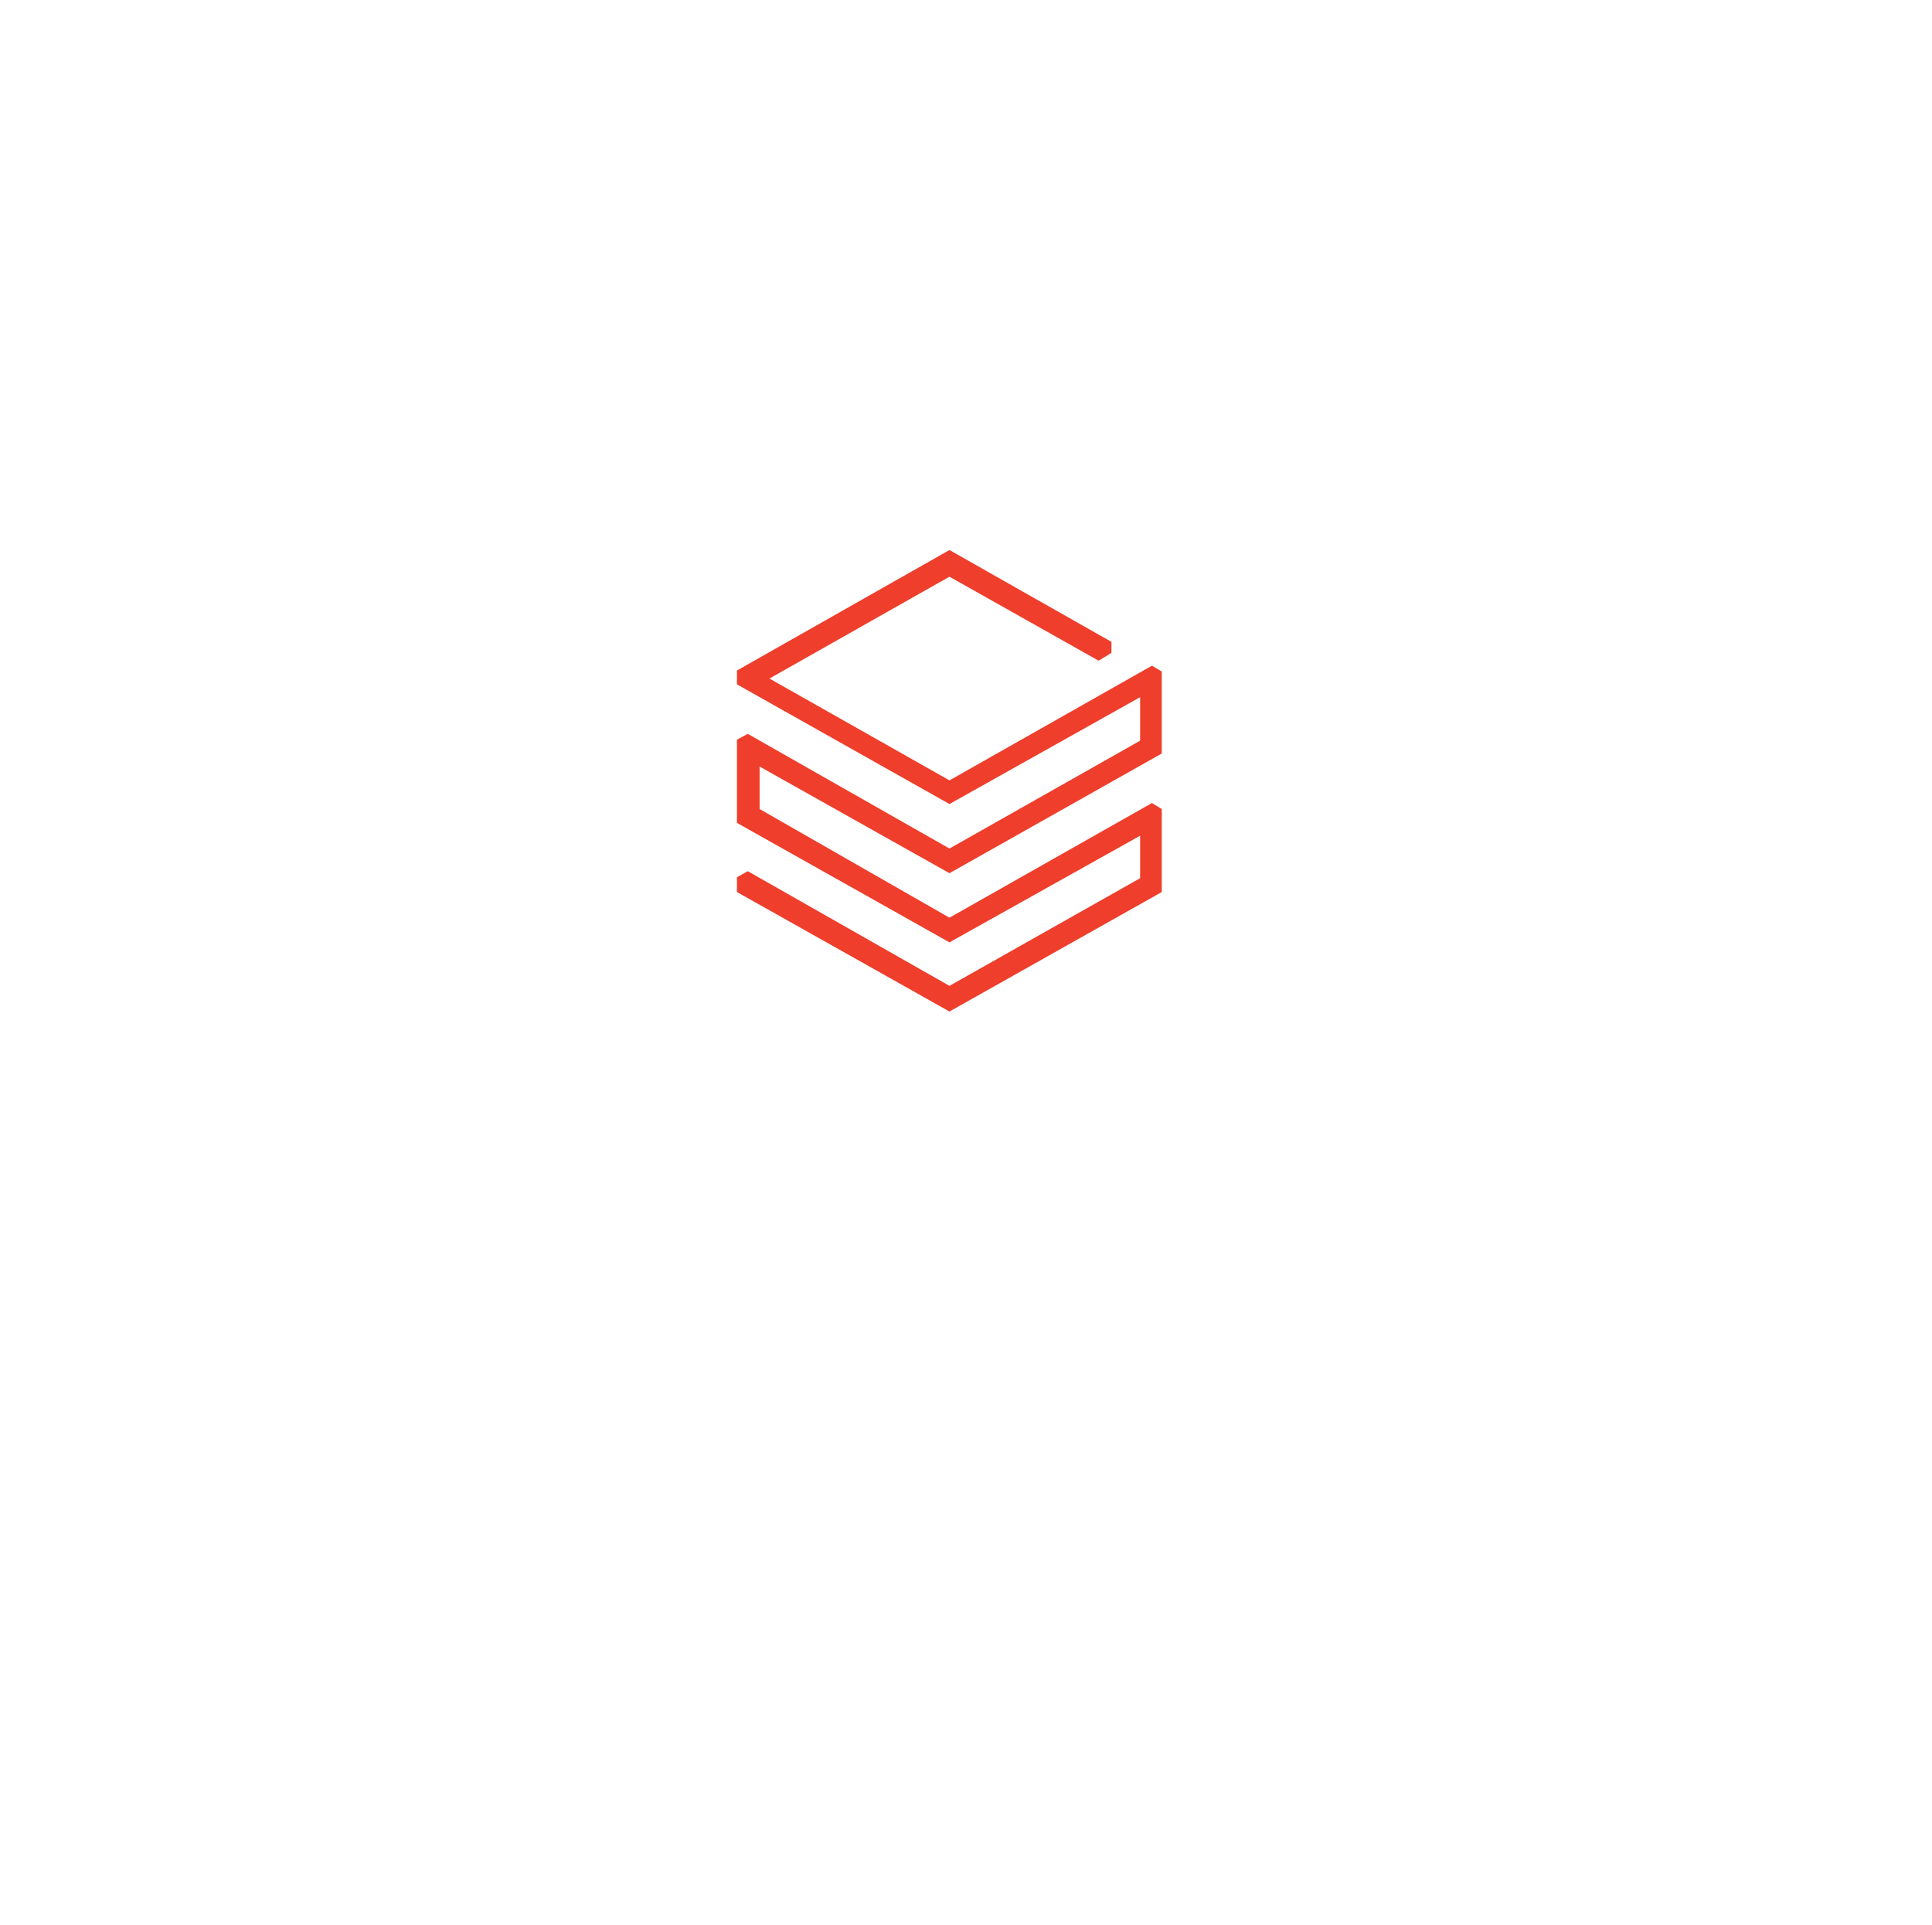
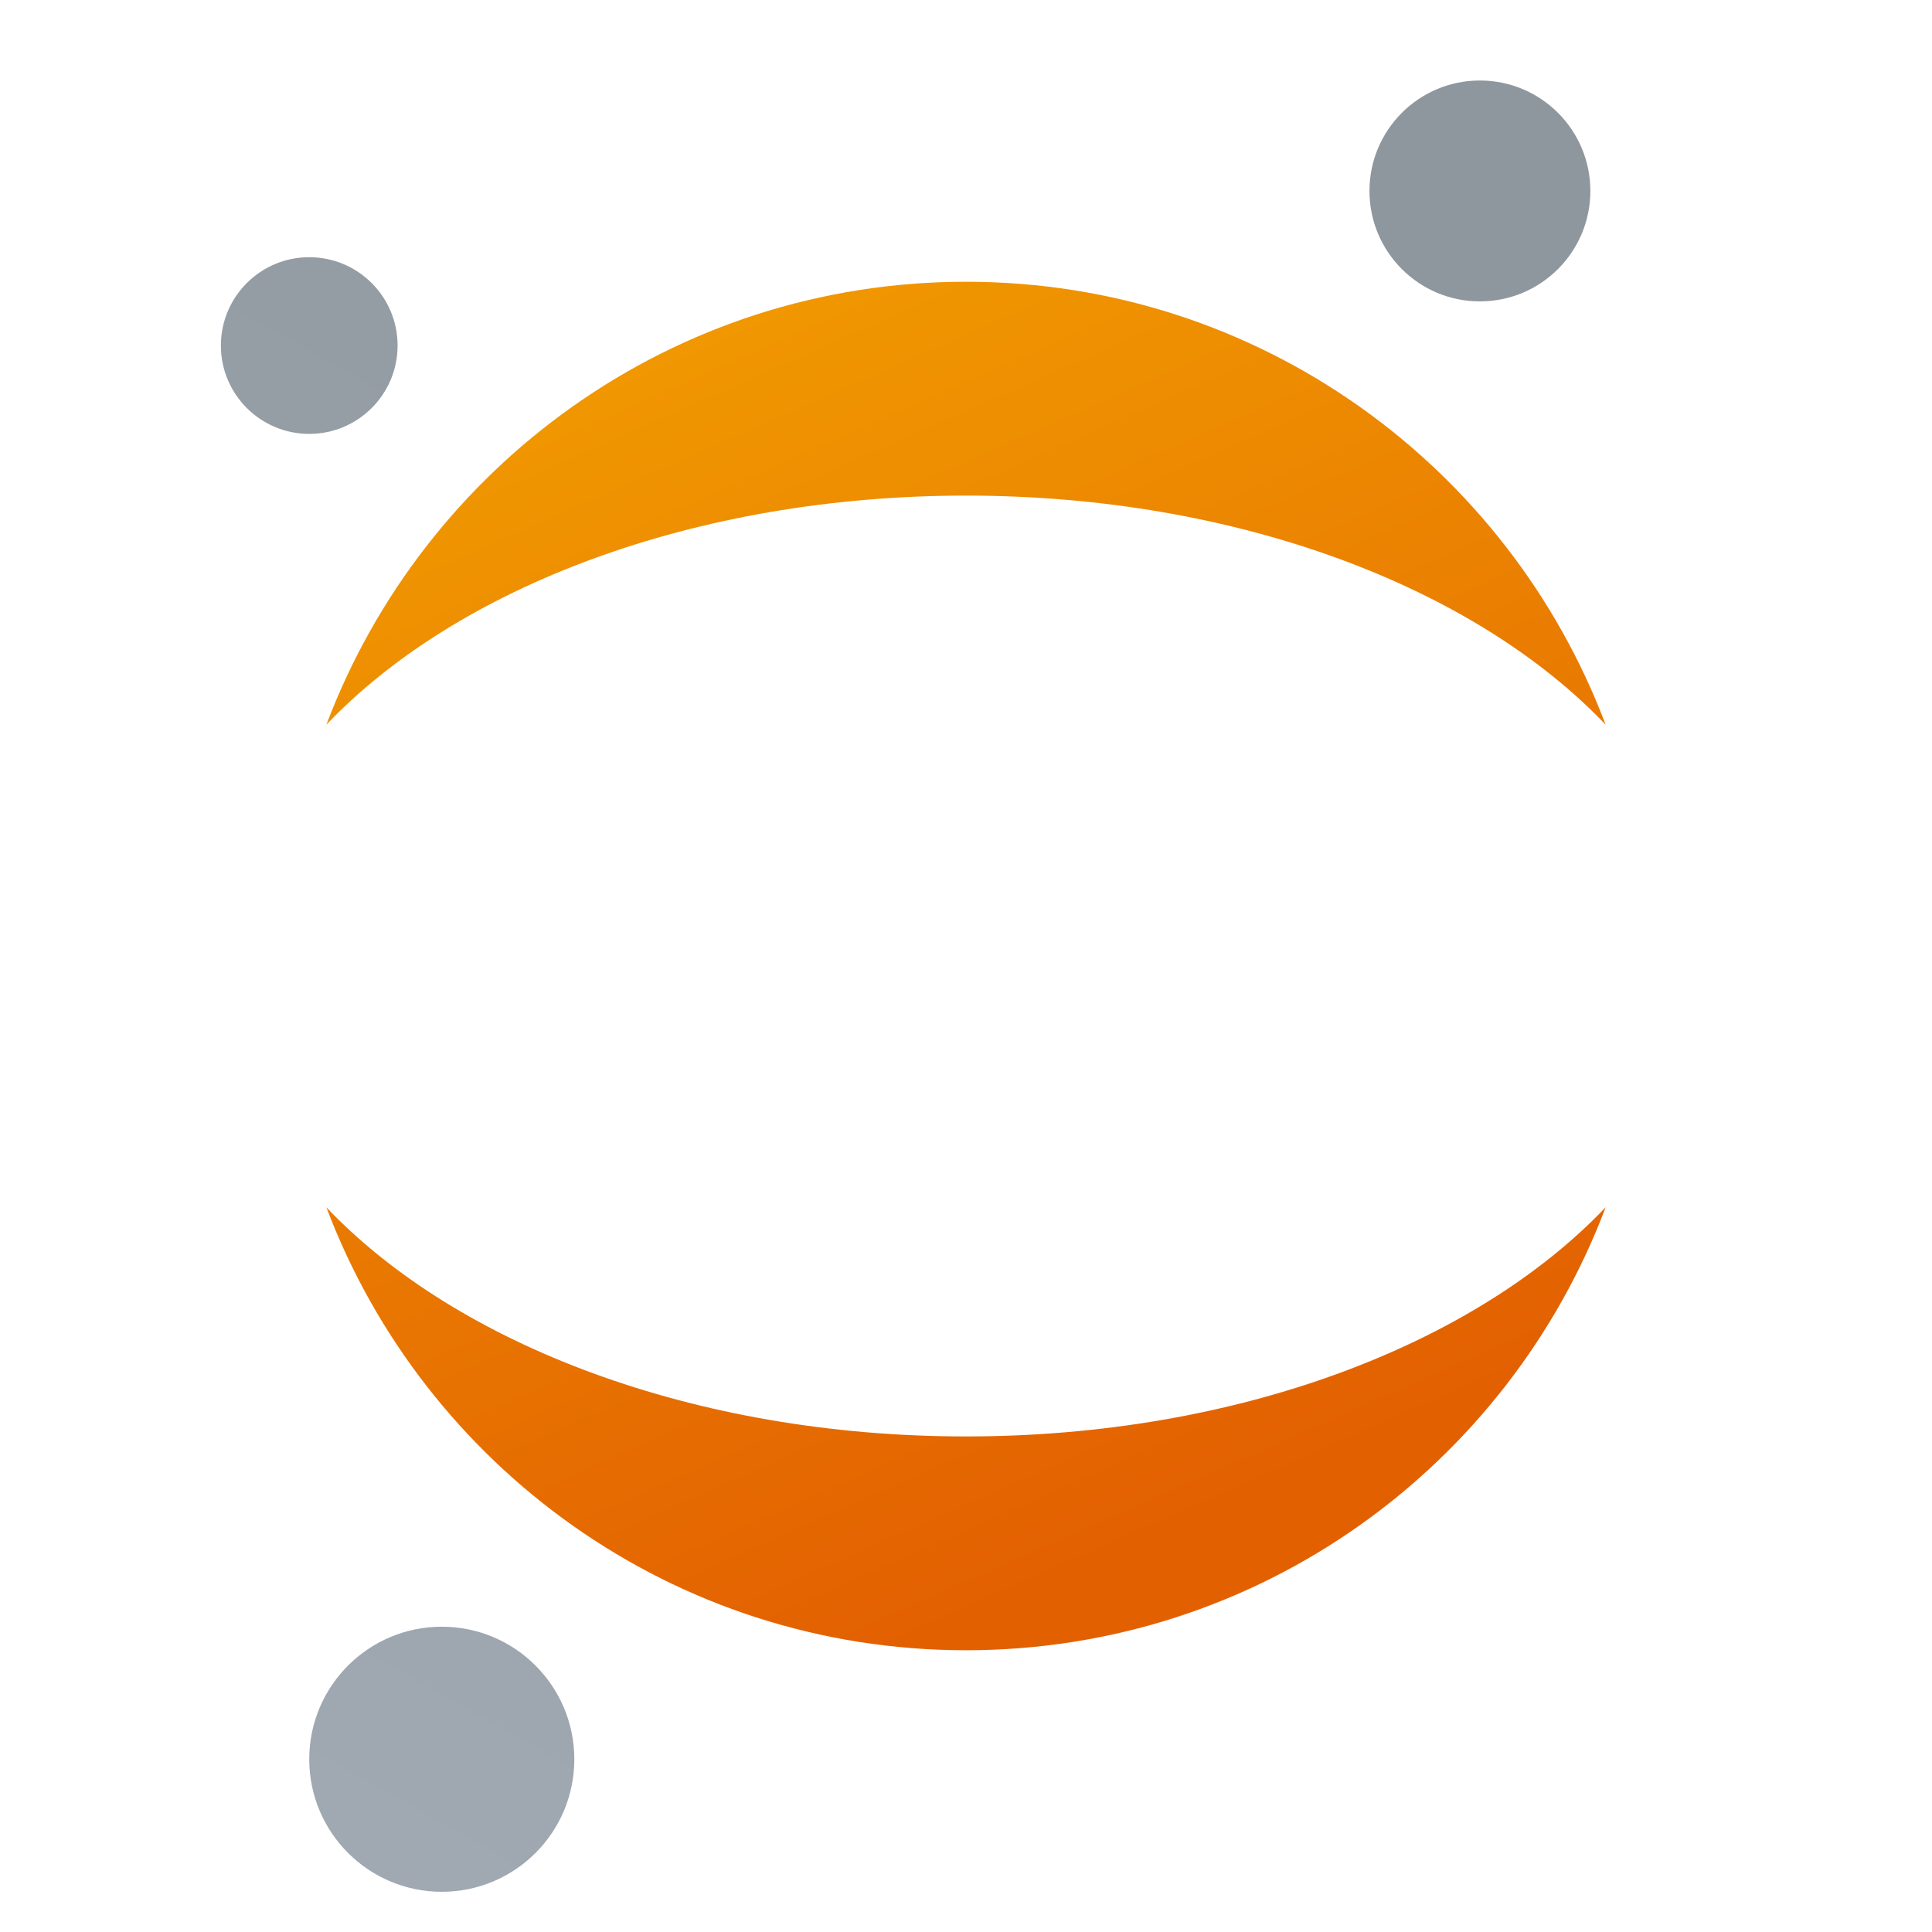
- <svg xmlns="http://www.w3.org/2000/svg" version="1.0" id="Layer_1" x="0px" y="0px" width="256px" height="255px" viewBox="0 0 963.7 698.6" style="enable-background:new 0 0 963.7 698.6;" xml:space="preserve">
-   <style type="text/css">
-         .st0{fill:#EF3E2B;}
-     </style>
-   <polygon class="st0" points="367.6,203.8 367.6,210.7 473.6,270.4 568.7,217.1 568.7,238.8 473.6,292.6 373,235.4 367.6,238.3          367.6,279.8 473.6,339.4 568.7,286.2 568.7,307.4 473.6,361.1 373,303.9 367.6,306.9 367.6,314.3 473.6,373.9 579.5,314.3          579.5,272.9 574.6,269.9 473.6,327.1 378.9,272.9 378.9,251.7 473.6,304.9 579.5,245.2 579.5,204.3 574.6,201.4 473.6,258.6          383.8,207.8 473.6,157 548,198.9 554.4,195 554.4,189.5 473.6,143.7" />
+ <svg xmlns="http://www.w3.org/2000/svg" viewBox="0 0 48 48" width="240px" height="240px">
+   <linearGradient id="70AWaG9FpYs2yn8LzRfdUa" x1="17.151" x2="29.996" y1="8.498" y2="37.571" gradientUnits="userSpaceOnUse">
+     <stop offset="0" stop-color="#f09701" />
+     <stop offset="1" stop-color="#e36001" />
+   </linearGradient>
+   <path fill="url(#70AWaG9FpYs2yn8LzRfdUa)" d="M8.108,18.006C10.534,11.579,16.724,7,24,7c7.276,0,13.466,4.579,15.892,11.006 C36.653,14.6,30.757,12.313,24,12.313C17.243,12.313,11.347,14.6,8.108,18.006z M24,35.688c-6.757,0-12.653-2.287-15.892-5.693 C10.534,36.421,16.724,41,24,41c7.276,0,13.466-4.579,15.892-11.006C36.653,33.4,30.757,35.688,24,35.688z" />
+   <linearGradient id="70AWaG9FpYs2yn8LzRfdUb" x1="1.319" x2="25.671" y1="44.651" y2="1.059" gradientUnits="userSpaceOnUse">
+     <stop offset="0" stop-color="#a1aab3" />
+     <stop offset="1" stop-color="#8f979e" />
+   </linearGradient>
+   <path fill="url(#70AWaG9FpYs2yn8LzRfdUb)" d="M39.512,4.744c0,1.515-1.228,2.744-2.744,2.744s-2.744-1.228-2.744-2.744S35.253,2,36.768,2 S39.512,3.228,39.512,4.744z M10.976,40.415c-1.818,0-3.293,1.474-3.293,3.293c0,1.818,1.474,3.293,3.293,3.293 s3.293-1.474,3.293-3.293C14.268,41.889,12.794,40.415,10.976,40.415z M7.683,6.39c-1.212,0-2.195,0.983-2.195,2.195 s0.983,2.195,2.195,2.195s2.195-0.983,2.195-2.195S8.895,6.39,7.683,6.39z" />
</svg>
